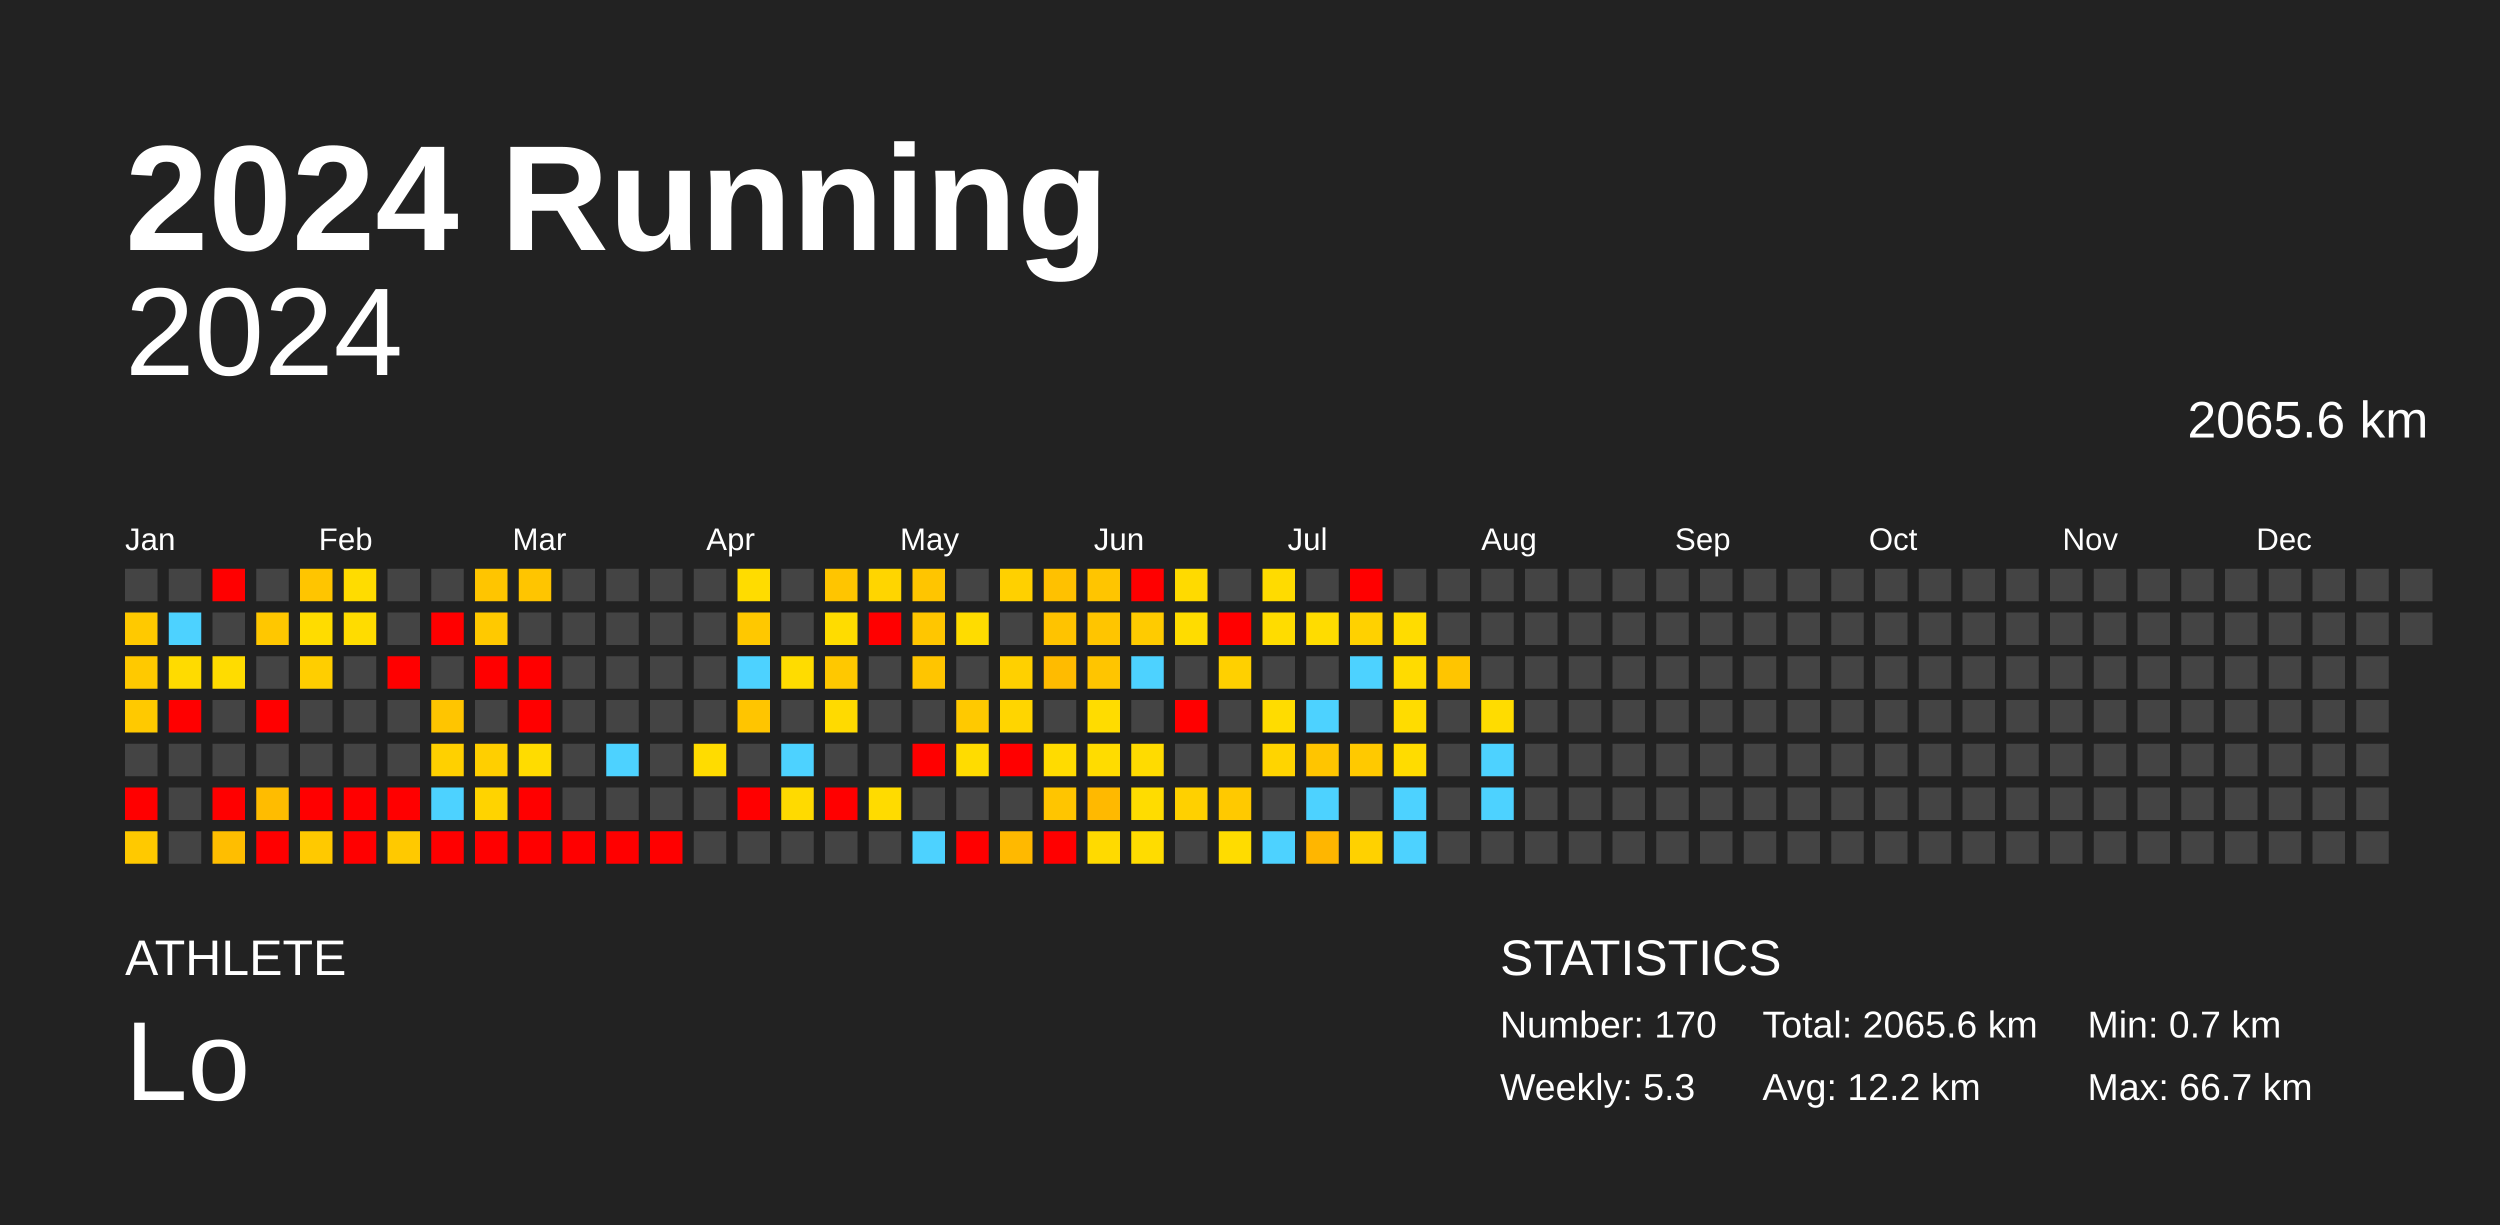
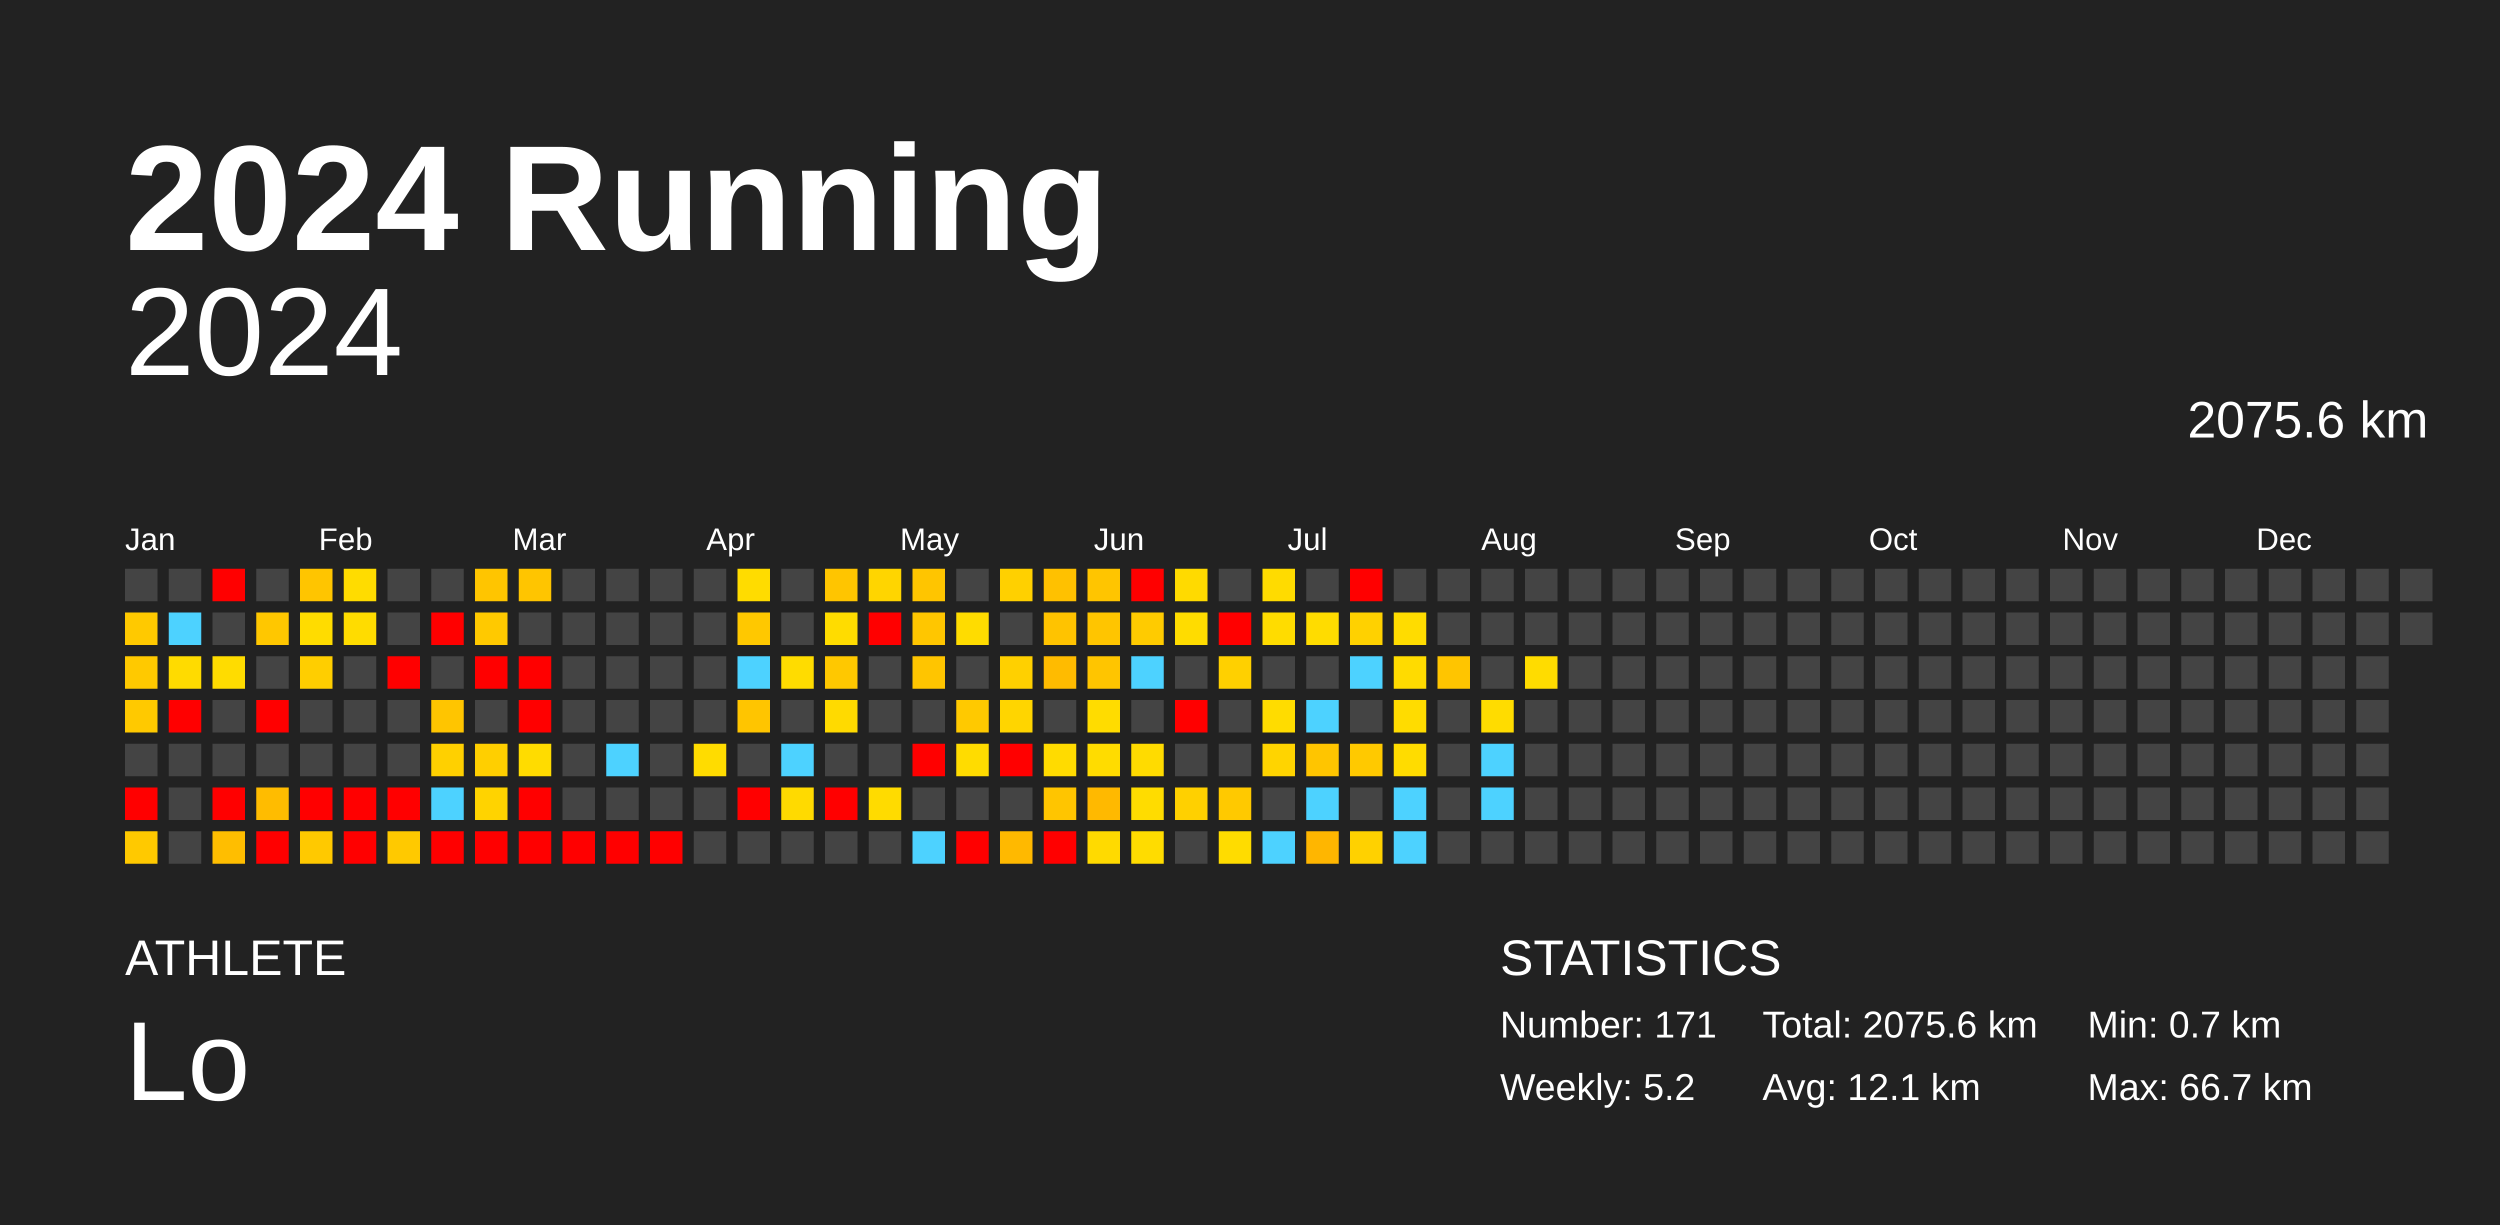
<svg xmlns="http://www.w3.org/2000/svg" baseProfile="full" height="98mm" version="1.1" viewBox="0,0,200,98" width="200mm">
  <defs />
  <rect fill="#222222" height="98" width="200" x="0" y="0" />
  <text fill="#FFFFFF" style="font-size:12px; font-family:Arial; font-weight:bold;" x="10" y="20">2024 Running</text>
  <text fill="#FFFFFF" style="font-size:4px; font-family:Arial" x="10" y="78">ATHLETE</text>
  <text fill="#FFFFFF" style="font-size:9px; font-family:Arial" x="10" y="88">Lo</text>
  <text fill="#FFFFFF" style="font-size:4px; font-family:Arial" x="120" y="78">STATISTICS</text>
-   <text fill="#FFFFFF" style="font-size:3px; font-family:Arial" x="120" y="83">Number: 170</text>
-   <text fill="#FFFFFF" style="font-size:3px; font-family:Arial" x="120" y="88">Weekly: 5.3</text>
-   <text fill="#FFFFFF" style="font-size:3px; font-family:Arial" x="141" y="83">Total: 2065.6 km</text>
-   <text fill="#FFFFFF" style="font-size:3px; font-family:Arial" x="141" y="88">Avg: 12.2 km</text>
+   <text fill="#FFFFFF" style="font-size:3px; font-family:Arial" x="120" y="83">Number: 171</text>
+   <text fill="#FFFFFF" style="font-size:3px; font-family:Arial" x="120" y="88">Weekly: 5.2</text>
+   <text fill="#FFFFFF" style="font-size:3px; font-family:Arial" x="141" y="83">Total: 2075.6 km</text>
+   <text fill="#FFFFFF" style="font-size:3px; font-family:Arial" x="141" y="88">Avg: 12.1 km</text>
  <text fill="#FFFFFF" style="font-size:3px; font-family:Arial" x="167" y="83">Min: 0.7 km</text>
  <text fill="#FFFFFF" style="font-size:3px; font-family:Arial" x="167" y="88">Max: 66.7 km</text>
  <text alignment-baseline="hanging" fill="#FFFFFF" style="font-size:10.0px; font-family:Arial;" x="10" y="30">2024</text>
-   <text alignment-baseline="hanging" fill="#FFFFFF" style="font-size:4.125px; font-family:Arial;" x="175" y="35">2065.6 km</text>
+   <text alignment-baseline="hanging" fill="#FFFFFF" style="font-size:4.125px; font-family:Arial;" x="175" y="35">2075.6 km</text>
  <text fill="#FFFFFF" style="font-size:2.5px; font-family:Arial" x="10.0" y="44">Jan</text>
  <text fill="#FFFFFF" style="font-size:2.5px; font-family:Arial" x="25.5" y="44">Feb</text>
  <text fill="#FFFFFF" style="font-size:2.5px; font-family:Arial" x="41.0" y="44">Mar</text>
  <text fill="#FFFFFF" style="font-size:2.5px; font-family:Arial" x="56.5" y="44">Apr</text>
  <text fill="#FFFFFF" style="font-size:2.5px; font-family:Arial" x="72.0" y="44">May</text>
  <text fill="#FFFFFF" style="font-size:2.5px; font-family:Arial" x="87.5" y="44">Jun</text>
  <text fill="#FFFFFF" style="font-size:2.5px; font-family:Arial" x="103.0" y="44">Jul</text>
  <text fill="#FFFFFF" style="font-size:2.5px; font-family:Arial" x="118.5" y="44">Aug</text>
  <text fill="#FFFFFF" style="font-size:2.5px; font-family:Arial" x="134.0" y="44">Sep</text>
  <text fill="#FFFFFF" style="font-size:2.5px; font-family:Arial" x="149.5" y="44">Oct</text>
  <text fill="#FFFFFF" style="font-size:2.5px; font-family:Arial" x="165.0" y="44">Nov</text>
  <text fill="#FFFFFF" style="font-size:2.5px; font-family:Arial" x="180.5" y="44">Dec</text>
  <rect fill="#444444" height="2.6" width="2.6" x="10.0" y="45.5" />
  <rect fill="#ffc900" height="2.6" width="2.6" x="10.0" y="49.0" />
  <rect fill="#ffc900" height="2.6" width="2.6" x="10.0" y="52.5" />
  <rect fill="#ffc900" height="2.6" width="2.6" x="10.0" y="56.0" />
  <rect fill="#444444" height="2.6" width="2.6" x="10.0" y="59.5" />
  <rect fill="red" height="2.6" width="2.6" x="10.0" y="63.0" />
  <rect fill="#ffc900" height="2.6" width="2.6" x="10.0" y="66.5" />
  <rect fill="#444444" height="2.6" width="2.6" x="13.5" y="45.5" />
  <rect fill="#4dd2ff" height="2.6" width="2.6" x="13.5" y="49.0" />
  <rect fill="#ffdb00" height="2.6" width="2.6" x="13.5" y="52.5" />
  <rect fill="red" height="2.6" width="2.6" x="13.5" y="56.0" />
  <rect fill="#444444" height="2.6" width="2.6" x="13.5" y="59.5" />
  <rect fill="#444444" height="2.6" width="2.6" x="13.5" y="63.0" />
  <rect fill="#444444" height="2.6" width="2.6" x="13.5" y="66.5" />
  <rect fill="red" height="2.6" width="2.6" x="17.0" y="45.5" />
  <rect fill="#444444" height="2.6" width="2.6" x="17.0" y="49.0" />
  <rect fill="#ffdc00" height="2.6" width="2.6" x="17.0" y="52.5" />
  <rect fill="#444444" height="2.6" width="2.6" x="17.0" y="56.0" />
  <rect fill="#444444" height="2.6" width="2.6" x="17.0" y="59.5" />
  <rect fill="red" height="2.6" width="2.6" x="17.0" y="63.0" />
  <rect fill="#ffbe00" height="2.6" width="2.6" x="17.0" y="66.5" />
  <rect fill="#444444" height="2.6" width="2.6" x="20.5" y="45.5" />
  <rect fill="#ffc700" height="2.6" width="2.6" x="20.5" y="49.0" />
  <rect fill="#444444" height="2.6" width="2.6" x="20.5" y="52.5" />
  <rect fill="red" height="2.6" width="2.6" x="20.5" y="56.0" />
  <rect fill="#444444" height="2.6" width="2.6" x="20.5" y="59.5" />
  <rect fill="#ffbc00" height="2.6" width="2.6" x="20.5" y="63.0" />
  <rect fill="red" height="2.6" width="2.6" x="20.5" y="66.5" />
  <rect fill="#ffc500" height="2.6" width="2.6" x="24.0" y="45.5" />
  <rect fill="#ffdc00" height="2.6" width="2.6" x="24.0" y="49.0" />
  <rect fill="#ffce00" height="2.6" width="2.6" x="24.0" y="52.5" />
  <rect fill="#444444" height="2.6" width="2.6" x="24.0" y="56.0" />
  <rect fill="#444444" height="2.6" width="2.6" x="24.0" y="59.5" />
  <rect fill="red" height="2.6" width="2.6" x="24.0" y="63.0" />
  <rect fill="#ffc900" height="2.6" width="2.6" x="24.0" y="66.5" />
  <rect fill="#ffdc00" height="2.6" width="2.6" x="27.5" y="45.5" />
  <rect fill="#ffdc00" height="2.6" width="2.6" x="27.5" y="49.0" />
  <rect fill="#444444" height="2.6" width="2.6" x="27.5" y="52.5" />
  <rect fill="#444444" height="2.6" width="2.6" x="27.5" y="56.0" />
  <rect fill="#444444" height="2.6" width="2.6" x="27.5" y="59.5" />
  <rect fill="red" height="2.6" width="2.6" x="27.5" y="63.0" />
  <rect fill="red" height="2.6" width="2.6" x="27.5" y="66.5" />
  <rect fill="#444444" height="2.6" width="2.6" x="31.0" y="45.5" />
  <rect fill="#444444" height="2.6" width="2.6" x="31.0" y="49.0" />
  <rect fill="red" height="2.6" width="2.6" x="31.0" y="52.5" />
  <rect fill="#444444" height="2.6" width="2.6" x="31.0" y="56.0" />
  <rect fill="#444444" height="2.6" width="2.6" x="31.0" y="59.5" />
  <rect fill="red" height="2.6" width="2.6" x="31.0" y="63.0" />
  <rect fill="#ffc900" height="2.6" width="2.6" x="31.0" y="66.5" />
  <rect fill="#444444" height="2.6" width="2.6" x="34.5" y="45.5" />
  <rect fill="red" height="2.6" width="2.6" x="34.5" y="49.0" />
  <rect fill="#444444" height="2.6" width="2.6" x="34.5" y="52.5" />
  <rect fill="#ffc500" height="2.6" width="2.6" x="34.5" y="56.0" />
  <rect fill="#ffd000" height="2.6" width="2.6" x="34.5" y="59.5" />
  <rect fill="#4dd2ff" height="2.6" width="2.6" x="34.5" y="63.0" />
  <rect fill="red" height="2.6" width="2.6" x="34.5" y="66.5" />
  <rect fill="#ffc500" height="2.6" width="2.6" x="38.0" y="45.5" />
  <rect fill="#ffc900" height="2.6" width="2.6" x="38.0" y="49.0" />
  <rect fill="red" height="2.6" width="2.6" x="38.0" y="52.5" />
  <rect fill="#444444" height="2.6" width="2.6" x="38.0" y="56.0" />
  <rect fill="#ffcf00" height="2.6" width="2.6" x="38.0" y="59.5" />
  <rect fill="#ffd300" height="2.6" width="2.6" x="38.0" y="63.0" />
  <rect fill="red" height="2.6" width="2.6" x="38.0" y="66.5" />
  <rect fill="#ffc500" height="2.6" width="2.6" x="41.5" y="45.5" />
  <rect fill="#444444" height="2.6" width="2.6" x="41.5" y="49.0" />
  <rect fill="red" height="2.6" width="2.6" x="41.5" y="52.5" />
  <rect fill="red" height="2.6" width="2.6" x="41.5" y="56.0" />
  <rect fill="#ffdc00" height="2.6" width="2.6" x="41.5" y="59.5" />
  <rect fill="red" height="2.6" width="2.6" x="41.5" y="63.0" />
  <rect fill="red" height="2.6" width="2.6" x="41.5" y="66.5" />
  <rect fill="#444444" height="2.6" width="2.6" x="45.0" y="45.5" />
  <rect fill="#444444" height="2.6" width="2.6" x="45.0" y="49.0" />
  <rect fill="#444444" height="2.6" width="2.6" x="45.0" y="52.5" />
  <rect fill="#444444" height="2.6" width="2.6" x="45.0" y="56.0" />
  <rect fill="#444444" height="2.6" width="2.6" x="45.0" y="59.5" />
  <rect fill="#444444" height="2.6" width="2.6" x="45.0" y="63.0" />
  <rect fill="red" height="2.6" width="2.6" x="45.0" y="66.5" />
  <rect fill="#444444" height="2.6" width="2.6" x="48.5" y="45.5" />
  <rect fill="#444444" height="2.6" width="2.6" x="48.5" y="49.0" />
  <rect fill="#444444" height="2.6" width="2.6" x="48.5" y="52.5" />
  <rect fill="#444444" height="2.6" width="2.6" x="48.5" y="56.0" />
  <rect fill="#4dd2ff" height="2.6" width="2.6" x="48.5" y="59.5" />
  <rect fill="#444444" height="2.6" width="2.6" x="48.5" y="63.0" />
  <rect fill="red" height="2.6" width="2.6" x="48.5" y="66.5" />
  <rect fill="#444444" height="2.6" width="2.6" x="52.0" y="45.5" />
  <rect fill="#444444" height="2.6" width="2.6" x="52.0" y="49.0" />
  <rect fill="#444444" height="2.6" width="2.6" x="52.0" y="52.5" />
  <rect fill="#444444" height="2.6" width="2.6" x="52.0" y="56.0" />
  <rect fill="#444444" height="2.6" width="2.6" x="52.0" y="59.5" />
  <rect fill="#444444" height="2.6" width="2.6" x="52.0" y="63.0" />
  <rect fill="red" height="2.6" width="2.6" x="52.0" y="66.5" />
  <rect fill="#444444" height="2.6" width="2.6" x="55.5" y="45.5" />
  <rect fill="#444444" height="2.6" width="2.6" x="55.5" y="49.0" />
  <rect fill="#444444" height="2.6" width="2.6" x="55.5" y="52.5" />
  <rect fill="#444444" height="2.6" width="2.6" x="55.5" y="56.0" />
  <rect fill="#ffdc00" height="2.6" width="2.6" x="55.5" y="59.5" />
  <rect fill="#444444" height="2.6" width="2.6" x="55.5" y="63.0" />
  <rect fill="#444444" height="2.6" width="2.6" x="55.5" y="66.5" />
  <rect fill="#ffdc00" height="2.6" width="2.6" x="59.0" y="45.5" />
  <rect fill="#ffc800" height="2.6" width="2.6" x="59.0" y="49.0" />
  <rect fill="#4dd2ff" height="2.6" width="2.6" x="59.0" y="52.5" />
  <rect fill="#ffc500" height="2.6" width="2.6" x="59.0" y="56.0" />
  <rect fill="#444444" height="2.6" width="2.6" x="59.0" y="59.5" />
  <rect fill="red" height="2.6" width="2.6" x="59.0" y="63.0" />
  <rect fill="#444444" height="2.6" width="2.6" x="59.0" y="66.5" />
  <rect fill="#444444" height="2.6" width="2.6" x="62.5" y="45.5" />
  <rect fill="#444444" height="2.6" width="2.6" x="62.5" y="49.0" />
  <rect fill="#ffdc00" height="2.6" width="2.6" x="62.5" y="52.5" />
  <rect fill="#444444" height="2.6" width="2.6" x="62.5" y="56.0" />
  <rect fill="#4dd2ff" height="2.6" width="2.6" x="62.5" y="59.5" />
  <rect fill="#ffda00" height="2.6" width="2.6" x="62.5" y="63.0" />
  <rect fill="#444444" height="2.6" width="2.6" x="62.5" y="66.5" />
  <rect fill="#ffc500" height="2.6" width="2.6" x="66.0" y="45.5" />
  <rect fill="#ffdc00" height="2.6" width="2.6" x="66.0" y="49.0" />
  <rect fill="#ffc800" height="2.6" width="2.6" x="66.0" y="52.5" />
  <rect fill="#ffda00" height="2.6" width="2.6" x="66.0" y="56.0" />
  <rect fill="#444444" height="2.6" width="2.6" x="66.0" y="59.5" />
  <rect fill="red" height="2.6" width="2.6" x="66.0" y="63.0" />
  <rect fill="#444444" height="2.6" width="2.6" x="66.0" y="66.5" />
  <rect fill="#ffd500" height="2.6" width="2.6" x="69.5" y="45.5" />
  <rect fill="red" height="2.6" width="2.6" x="69.5" y="49.0" />
  <rect fill="#444444" height="2.6" width="2.6" x="69.5" y="52.5" />
  <rect fill="#444444" height="2.6" width="2.6" x="69.5" y="56.0" />
  <rect fill="#444444" height="2.6" width="2.6" x="69.5" y="59.5" />
  <rect fill="#ffdb00" height="2.6" width="2.6" x="69.5" y="63.0" />
  <rect fill="#444444" height="2.6" width="2.6" x="69.5" y="66.5" />
  <rect fill="#ffc500" height="2.6" width="2.6" x="73.0" y="45.5" />
  <rect fill="#ffc600" height="2.6" width="2.6" x="73.0" y="49.0" />
  <rect fill="#ffc500" height="2.6" width="2.6" x="73.0" y="52.5" />
  <rect fill="#444444" height="2.6" width="2.6" x="73.0" y="56.0" />
  <rect fill="red" height="2.6" width="2.6" x="73.0" y="59.5" />
  <rect fill="#444444" height="2.6" width="2.6" x="73.0" y="63.0" />
  <rect fill="#4dd2ff" height="2.6" width="2.6" x="73.0" y="66.5" />
  <rect fill="#444444" height="2.6" width="2.6" x="76.5" y="45.5" />
  <rect fill="#ffdc00" height="2.6" width="2.6" x="76.5" y="49.0" />
  <rect fill="#444444" height="2.6" width="2.6" x="76.5" y="52.5" />
  <rect fill="#ffc900" height="2.6" width="2.6" x="76.5" y="56.0" />
  <rect fill="#ffdc00" height="2.6" width="2.6" x="76.5" y="59.5" />
  <rect fill="#444444" height="2.6" width="2.6" x="76.5" y="63.0" />
  <rect fill="red" height="2.6" width="2.6" x="76.5" y="66.5" />
  <rect fill="#ffd000" height="2.6" width="2.6" x="80.0" y="45.5" />
  <rect fill="#444444" height="2.6" width="2.6" x="80.0" y="49.0" />
  <rect fill="#ffd000" height="2.6" width="2.6" x="80.0" y="52.5" />
  <rect fill="#ffd500" height="2.6" width="2.6" x="80.0" y="56.0" />
  <rect fill="red" height="2.6" width="2.6" x="80.0" y="59.5" />
  <rect fill="#444444" height="2.6" width="2.6" x="80.0" y="63.0" />
  <rect fill="#ffb900" height="2.6" width="2.6" x="80.0" y="66.5" />
  <rect fill="#ffc100" height="2.6" width="2.6" x="83.5" y="45.5" />
  <rect fill="#ffc300" height="2.6" width="2.6" x="83.5" y="49.0" />
  <rect fill="#ffbb00" height="2.6" width="2.6" x="83.5" y="52.5" />
  <rect fill="#444444" height="2.6" width="2.6" x="83.5" y="56.0" />
  <rect fill="#ffdb00" height="2.6" width="2.6" x="83.5" y="59.5" />
  <rect fill="#ffc500" height="2.6" width="2.6" x="83.5" y="63.0" />
  <rect fill="red" height="2.6" width="2.6" x="83.5" y="66.5" />
  <rect fill="#ffc500" height="2.6" width="2.6" x="87.0" y="45.5" />
  <rect fill="#ffc500" height="2.6" width="2.6" x="87.0" y="49.0" />
  <rect fill="#ffc500" height="2.6" width="2.6" x="87.0" y="52.5" />
  <rect fill="#ffdc00" height="2.6" width="2.6" x="87.0" y="56.0" />
  <rect fill="#ffdc00" height="2.6" width="2.6" x="87.0" y="59.5" />
  <rect fill="#ffb900" height="2.6" width="2.6" x="87.0" y="63.0" />
  <rect fill="#ffda00" height="2.6" width="2.6" x="87.0" y="66.5" />
  <rect fill="red" height="2.6" width="2.6" x="90.5" y="45.5" />
  <rect fill="#ffcb00" height="2.6" width="2.6" x="90.5" y="49.0" />
  <rect fill="#4dd2ff" height="2.6" width="2.6" x="90.5" y="52.5" />
  <rect fill="#444444" height="2.6" width="2.6" x="90.5" y="56.0" />
  <rect fill="#ffdb00" height="2.6" width="2.6" x="90.5" y="59.5" />
  <rect fill="#ffdc00" height="2.6" width="2.6" x="90.5" y="63.0" />
  <rect fill="#ffdc00" height="2.6" width="2.6" x="90.5" y="66.5" />
  <rect fill="#ffda00" height="2.6" width="2.6" x="94.0" y="45.5" />
  <rect fill="#ffdc00" height="2.6" width="2.6" x="94.0" y="49.0" />
  <rect fill="#444444" height="2.6" width="2.6" x="94.0" y="52.5" />
  <rect fill="red" height="2.6" width="2.6" x="94.0" y="56.0" />
  <rect fill="#444444" height="2.6" width="2.6" x="94.0" y="59.5" />
  <rect fill="#ffd000" height="2.6" width="2.6" x="94.0" y="63.0" />
  <rect fill="#444444" height="2.6" width="2.6" x="94.0" y="66.5" />
  <rect fill="#444444" height="2.6" width="2.6" x="97.5" y="45.5" />
  <rect fill="red" height="2.6" width="2.6" x="97.5" y="49.0" />
  <rect fill="#ffd000" height="2.6" width="2.6" x="97.5" y="52.5" />
  <rect fill="#444444" height="2.6" width="2.6" x="97.5" y="56.0" />
  <rect fill="#444444" height="2.6" width="2.6" x="97.5" y="59.5" />
  <rect fill="#ffc900" height="2.6" width="2.6" x="97.5" y="63.0" />
  <rect fill="#ffdc00" height="2.6" width="2.6" x="97.5" y="66.5" />
  <rect fill="#ffdb00" height="2.6" width="2.6" x="101.0" y="45.5" />
  <rect fill="#ffdc00" height="2.6" width="2.6" x="101.0" y="49.0" />
  <rect fill="#444444" height="2.6" width="2.6" x="101.0" y="52.5" />
  <rect fill="#ffdc00" height="2.6" width="2.6" x="101.0" y="56.0" />
  <rect fill="#ffd400" height="2.6" width="2.6" x="101.0" y="59.5" />
  <rect fill="#444444" height="2.6" width="2.6" x="101.0" y="63.0" />
  <rect fill="#4dd2ff" height="2.6" width="2.6" x="101.0" y="66.5" />
  <rect fill="#444444" height="2.6" width="2.6" x="104.5" y="45.5" />
  <rect fill="#ffdc00" height="2.6" width="2.6" x="104.5" y="49.0" />
  <rect fill="#444444" height="2.6" width="2.6" x="104.5" y="52.5" />
  <rect fill="#4dd2ff" height="2.6" width="2.6" x="104.5" y="56.0" />
  <rect fill="#ffc500" height="2.6" width="2.6" x="104.5" y="59.5" />
  <rect fill="#4dd2ff" height="2.6" width="2.6" x="104.5" y="63.0" />
  <rect fill="#ffb600" height="2.6" width="2.6" x="104.5" y="66.5" />
  <rect fill="red" height="2.6" width="2.6" x="108.0" y="45.5" />
  <rect fill="#ffd100" height="2.6" width="2.6" x="108.0" y="49.0" />
  <rect fill="#4dd2ff" height="2.6" width="2.6" x="108.0" y="52.5" />
  <rect fill="#444444" height="2.6" width="2.6" x="108.0" y="56.0" />
  <rect fill="#ffc900" height="2.6" width="2.6" x="108.0" y="59.5" />
  <rect fill="#444444" height="2.6" width="2.6" x="108.0" y="63.0" />
  <rect fill="#ffd100" height="2.6" width="2.6" x="108.0" y="66.5" />
  <rect fill="#444444" height="2.6" width="2.6" x="111.5" y="45.5" />
  <rect fill="#ffdc00" height="2.6" width="2.6" x="111.5" y="49.0" />
  <rect fill="#ffdb00" height="2.6" width="2.6" x="111.5" y="52.5" />
  <rect fill="#ffdc00" height="2.6" width="2.6" x="111.5" y="56.0" />
  <rect fill="#ffdc00" height="2.6" width="2.6" x="111.5" y="59.5" />
  <rect fill="#4dd2ff" height="2.6" width="2.6" x="111.5" y="63.0" />
  <rect fill="#4dd2ff" height="2.6" width="2.6" x="111.5" y="66.5" />
  <rect fill="#444444" height="2.6" width="2.6" x="115.0" y="45.5" />
  <rect fill="#444444" height="2.6" width="2.6" x="115.0" y="49.0" />
  <rect fill="#ffc500" height="2.6" width="2.6" x="115.0" y="52.5" />
  <rect fill="#444444" height="2.6" width="2.6" x="115.0" y="56.0" />
  <rect fill="#444444" height="2.6" width="2.6" x="115.0" y="59.5" />
  <rect fill="#444444" height="2.6" width="2.6" x="115.0" y="63.0" />
  <rect fill="#444444" height="2.6" width="2.6" x="115.0" y="66.5" />
  <rect fill="#444444" height="2.6" width="2.6" x="118.5" y="45.5" />
  <rect fill="#444444" height="2.6" width="2.6" x="118.5" y="49.0" />
  <rect fill="#444444" height="2.6" width="2.6" x="118.5" y="52.5" />
  <rect fill="#ffdc00" height="2.6" width="2.6" x="118.5" y="56.0" />
  <rect fill="#4dd2ff" height="2.6" width="2.6" x="118.5" y="59.5" />
  <rect fill="#4dd2ff" height="2.6" width="2.6" x="118.5" y="63.0" />
  <rect fill="#444444" height="2.6" width="2.6" x="118.5" y="66.5" />
  <rect fill="#444444" height="2.6" width="2.6" x="122.0" y="45.5" />
  <rect fill="#444444" height="2.6" width="2.6" x="122.0" y="49.0" />
-   <rect fill="#444444" height="2.6" width="2.6" x="122.0" y="52.5" />
+   <rect fill="#ffdc00" height="2.6" width="2.6" x="122.0" y="52.5" />
  <rect fill="#444444" height="2.6" width="2.6" x="122.0" y="56.0" />
  <rect fill="#444444" height="2.6" width="2.6" x="122.0" y="59.5" />
  <rect fill="#444444" height="2.6" width="2.6" x="122.0" y="63.0" />
  <rect fill="#444444" height="2.6" width="2.6" x="122.0" y="66.5" />
  <rect fill="#444444" height="2.6" width="2.6" x="125.5" y="45.5" />
  <rect fill="#444444" height="2.6" width="2.6" x="125.5" y="49.0" />
  <rect fill="#444444" height="2.6" width="2.6" x="125.5" y="52.5" />
  <rect fill="#444444" height="2.6" width="2.6" x="125.5" y="56.0" />
  <rect fill="#444444" height="2.6" width="2.6" x="125.5" y="59.5" />
  <rect fill="#444444" height="2.6" width="2.6" x="125.5" y="63.0" />
  <rect fill="#444444" height="2.6" width="2.6" x="125.5" y="66.5" />
  <rect fill="#444444" height="2.6" width="2.6" x="129.0" y="45.5" />
  <rect fill="#444444" height="2.6" width="2.6" x="129.0" y="49.0" />
  <rect fill="#444444" height="2.6" width="2.6" x="129.0" y="52.5" />
  <rect fill="#444444" height="2.6" width="2.6" x="129.0" y="56.0" />
  <rect fill="#444444" height="2.6" width="2.6" x="129.0" y="59.5" />
  <rect fill="#444444" height="2.6" width="2.6" x="129.0" y="63.0" />
  <rect fill="#444444" height="2.6" width="2.6" x="129.0" y="66.5" />
  <rect fill="#444444" height="2.6" width="2.6" x="132.5" y="45.5" />
  <rect fill="#444444" height="2.6" width="2.6" x="132.5" y="49.0" />
  <rect fill="#444444" height="2.6" width="2.6" x="132.5" y="52.5" />
  <rect fill="#444444" height="2.6" width="2.6" x="132.5" y="56.0" />
  <rect fill="#444444" height="2.6" width="2.6" x="132.5" y="59.5" />
  <rect fill="#444444" height="2.6" width="2.6" x="132.5" y="63.0" />
  <rect fill="#444444" height="2.6" width="2.6" x="132.5" y="66.5" />
  <rect fill="#444444" height="2.6" width="2.6" x="136.0" y="45.5" />
  <rect fill="#444444" height="2.6" width="2.6" x="136.0" y="49.0" />
  <rect fill="#444444" height="2.6" width="2.6" x="136.0" y="52.5" />
  <rect fill="#444444" height="2.6" width="2.6" x="136.0" y="56.0" />
  <rect fill="#444444" height="2.6" width="2.6" x="136.0" y="59.5" />
  <rect fill="#444444" height="2.6" width="2.6" x="136.0" y="63.0" />
  <rect fill="#444444" height="2.6" width="2.6" x="136.0" y="66.5" />
  <rect fill="#444444" height="2.6" width="2.6" x="139.5" y="45.5" />
  <rect fill="#444444" height="2.6" width="2.6" x="139.5" y="49.0" />
  <rect fill="#444444" height="2.6" width="2.6" x="139.5" y="52.5" />
  <rect fill="#444444" height="2.6" width="2.6" x="139.5" y="56.0" />
  <rect fill="#444444" height="2.6" width="2.6" x="139.5" y="59.5" />
  <rect fill="#444444" height="2.6" width="2.6" x="139.5" y="63.0" />
  <rect fill="#444444" height="2.6" width="2.6" x="139.5" y="66.5" />
  <rect fill="#444444" height="2.6" width="2.6" x="143.0" y="45.5" />
  <rect fill="#444444" height="2.6" width="2.6" x="143.0" y="49.0" />
  <rect fill="#444444" height="2.6" width="2.6" x="143.0" y="52.5" />
  <rect fill="#444444" height="2.6" width="2.6" x="143.0" y="56.0" />
  <rect fill="#444444" height="2.6" width="2.6" x="143.0" y="59.5" />
  <rect fill="#444444" height="2.6" width="2.6" x="143.0" y="63.0" />
  <rect fill="#444444" height="2.6" width="2.6" x="143.0" y="66.5" />
  <rect fill="#444444" height="2.6" width="2.6" x="146.5" y="45.5" />
  <rect fill="#444444" height="2.6" width="2.6" x="146.5" y="49.0" />
  <rect fill="#444444" height="2.6" width="2.6" x="146.5" y="52.5" />
  <rect fill="#444444" height="2.6" width="2.6" x="146.5" y="56.0" />
  <rect fill="#444444" height="2.6" width="2.6" x="146.5" y="59.5" />
  <rect fill="#444444" height="2.6" width="2.6" x="146.5" y="63.0" />
  <rect fill="#444444" height="2.6" width="2.6" x="146.5" y="66.5" />
  <rect fill="#444444" height="2.6" width="2.6" x="150.0" y="45.5" />
  <rect fill="#444444" height="2.6" width="2.6" x="150.0" y="49.0" />
  <rect fill="#444444" height="2.6" width="2.6" x="150.0" y="52.5" />
  <rect fill="#444444" height="2.6" width="2.6" x="150.0" y="56.0" />
  <rect fill="#444444" height="2.6" width="2.6" x="150.0" y="59.5" />
  <rect fill="#444444" height="2.6" width="2.6" x="150.0" y="63.0" />
  <rect fill="#444444" height="2.6" width="2.6" x="150.0" y="66.5" />
  <rect fill="#444444" height="2.6" width="2.6" x="153.5" y="45.5" />
  <rect fill="#444444" height="2.6" width="2.6" x="153.5" y="49.0" />
  <rect fill="#444444" height="2.6" width="2.6" x="153.5" y="52.5" />
  <rect fill="#444444" height="2.6" width="2.6" x="153.5" y="56.0" />
  <rect fill="#444444" height="2.6" width="2.6" x="153.5" y="59.5" />
  <rect fill="#444444" height="2.6" width="2.6" x="153.5" y="63.0" />
  <rect fill="#444444" height="2.6" width="2.6" x="153.5" y="66.5" />
  <rect fill="#444444" height="2.6" width="2.6" x="157.0" y="45.5" />
  <rect fill="#444444" height="2.6" width="2.6" x="157.0" y="49.0" />
  <rect fill="#444444" height="2.6" width="2.6" x="157.0" y="52.5" />
  <rect fill="#444444" height="2.6" width="2.6" x="157.0" y="56.0" />
  <rect fill="#444444" height="2.6" width="2.6" x="157.0" y="59.5" />
  <rect fill="#444444" height="2.6" width="2.6" x="157.0" y="63.0" />
  <rect fill="#444444" height="2.6" width="2.6" x="157.0" y="66.5" />
  <rect fill="#444444" height="2.6" width="2.6" x="160.5" y="45.5" />
  <rect fill="#444444" height="2.6" width="2.6" x="160.5" y="49.0" />
  <rect fill="#444444" height="2.6" width="2.6" x="160.5" y="52.5" />
  <rect fill="#444444" height="2.6" width="2.6" x="160.5" y="56.0" />
  <rect fill="#444444" height="2.6" width="2.6" x="160.5" y="59.5" />
  <rect fill="#444444" height="2.6" width="2.6" x="160.5" y="63.0" />
  <rect fill="#444444" height="2.6" width="2.6" x="160.5" y="66.5" />
  <rect fill="#444444" height="2.6" width="2.6" x="164.0" y="45.5" />
  <rect fill="#444444" height="2.6" width="2.6" x="164.0" y="49.0" />
  <rect fill="#444444" height="2.6" width="2.6" x="164.0" y="52.5" />
  <rect fill="#444444" height="2.6" width="2.6" x="164.0" y="56.0" />
  <rect fill="#444444" height="2.6" width="2.6" x="164.0" y="59.5" />
  <rect fill="#444444" height="2.6" width="2.6" x="164.0" y="63.0" />
  <rect fill="#444444" height="2.6" width="2.6" x="164.0" y="66.5" />
  <rect fill="#444444" height="2.6" width="2.6" x="167.5" y="45.5" />
  <rect fill="#444444" height="2.6" width="2.6" x="167.5" y="49.0" />
  <rect fill="#444444" height="2.6" width="2.6" x="167.5" y="52.5" />
  <rect fill="#444444" height="2.6" width="2.6" x="167.5" y="56.0" />
  <rect fill="#444444" height="2.6" width="2.6" x="167.5" y="59.5" />
  <rect fill="#444444" height="2.6" width="2.6" x="167.5" y="63.0" />
  <rect fill="#444444" height="2.6" width="2.6" x="167.5" y="66.5" />
  <rect fill="#444444" height="2.6" width="2.6" x="171.0" y="45.5" />
  <rect fill="#444444" height="2.6" width="2.6" x="171.0" y="49.0" />
  <rect fill="#444444" height="2.6" width="2.6" x="171.0" y="52.5" />
  <rect fill="#444444" height="2.6" width="2.6" x="171.0" y="56.0" />
  <rect fill="#444444" height="2.6" width="2.6" x="171.0" y="59.5" />
  <rect fill="#444444" height="2.6" width="2.6" x="171.0" y="63.0" />
  <rect fill="#444444" height="2.6" width="2.6" x="171.0" y="66.5" />
  <rect fill="#444444" height="2.6" width="2.6" x="174.5" y="45.5" />
  <rect fill="#444444" height="2.6" width="2.6" x="174.5" y="49.0" />
  <rect fill="#444444" height="2.6" width="2.6" x="174.5" y="52.5" />
  <rect fill="#444444" height="2.6" width="2.6" x="174.5" y="56.0" />
  <rect fill="#444444" height="2.6" width="2.6" x="174.5" y="59.5" />
  <rect fill="#444444" height="2.6" width="2.6" x="174.5" y="63.0" />
  <rect fill="#444444" height="2.6" width="2.6" x="174.5" y="66.5" />
  <rect fill="#444444" height="2.6" width="2.6" x="178.0" y="45.5" />
  <rect fill="#444444" height="2.6" width="2.6" x="178.0" y="49.0" />
  <rect fill="#444444" height="2.6" width="2.6" x="178.0" y="52.5" />
  <rect fill="#444444" height="2.6" width="2.6" x="178.0" y="56.0" />
  <rect fill="#444444" height="2.6" width="2.6" x="178.0" y="59.5" />
  <rect fill="#444444" height="2.6" width="2.6" x="178.0" y="63.0" />
  <rect fill="#444444" height="2.6" width="2.6" x="178.0" y="66.5" />
  <rect fill="#444444" height="2.6" width="2.6" x="181.5" y="45.5" />
  <rect fill="#444444" height="2.6" width="2.6" x="181.5" y="49.0" />
  <rect fill="#444444" height="2.6" width="2.6" x="181.5" y="52.5" />
  <rect fill="#444444" height="2.6" width="2.6" x="181.5" y="56.0" />
  <rect fill="#444444" height="2.6" width="2.6" x="181.5" y="59.5" />
  <rect fill="#444444" height="2.6" width="2.6" x="181.5" y="63.0" />
  <rect fill="#444444" height="2.6" width="2.6" x="181.5" y="66.5" />
  <rect fill="#444444" height="2.6" width="2.6" x="185.0" y="45.5" />
  <rect fill="#444444" height="2.6" width="2.6" x="185.0" y="49.0" />
  <rect fill="#444444" height="2.6" width="2.6" x="185.0" y="52.5" />
  <rect fill="#444444" height="2.6" width="2.6" x="185.0" y="56.0" />
  <rect fill="#444444" height="2.6" width="2.6" x="185.0" y="59.5" />
  <rect fill="#444444" height="2.6" width="2.6" x="185.0" y="63.0" />
  <rect fill="#444444" height="2.6" width="2.6" x="185.0" y="66.5" />
  <rect fill="#444444" height="2.6" width="2.6" x="188.5" y="45.5" />
  <rect fill="#444444" height="2.6" width="2.6" x="188.5" y="49.0" />
  <rect fill="#444444" height="2.6" width="2.6" x="188.5" y="52.5" />
  <rect fill="#444444" height="2.6" width="2.6" x="188.5" y="56.0" />
  <rect fill="#444444" height="2.6" width="2.6" x="188.5" y="59.5" />
  <rect fill="#444444" height="2.6" width="2.6" x="188.5" y="63.0" />
  <rect fill="#444444" height="2.6" width="2.6" x="188.5" y="66.5" />
  <rect fill="#444444" height="2.6" width="2.6" x="192.0" y="45.5" />
  <rect fill="#444444" height="2.6" width="2.6" x="192.0" y="49.0" />
</svg>
